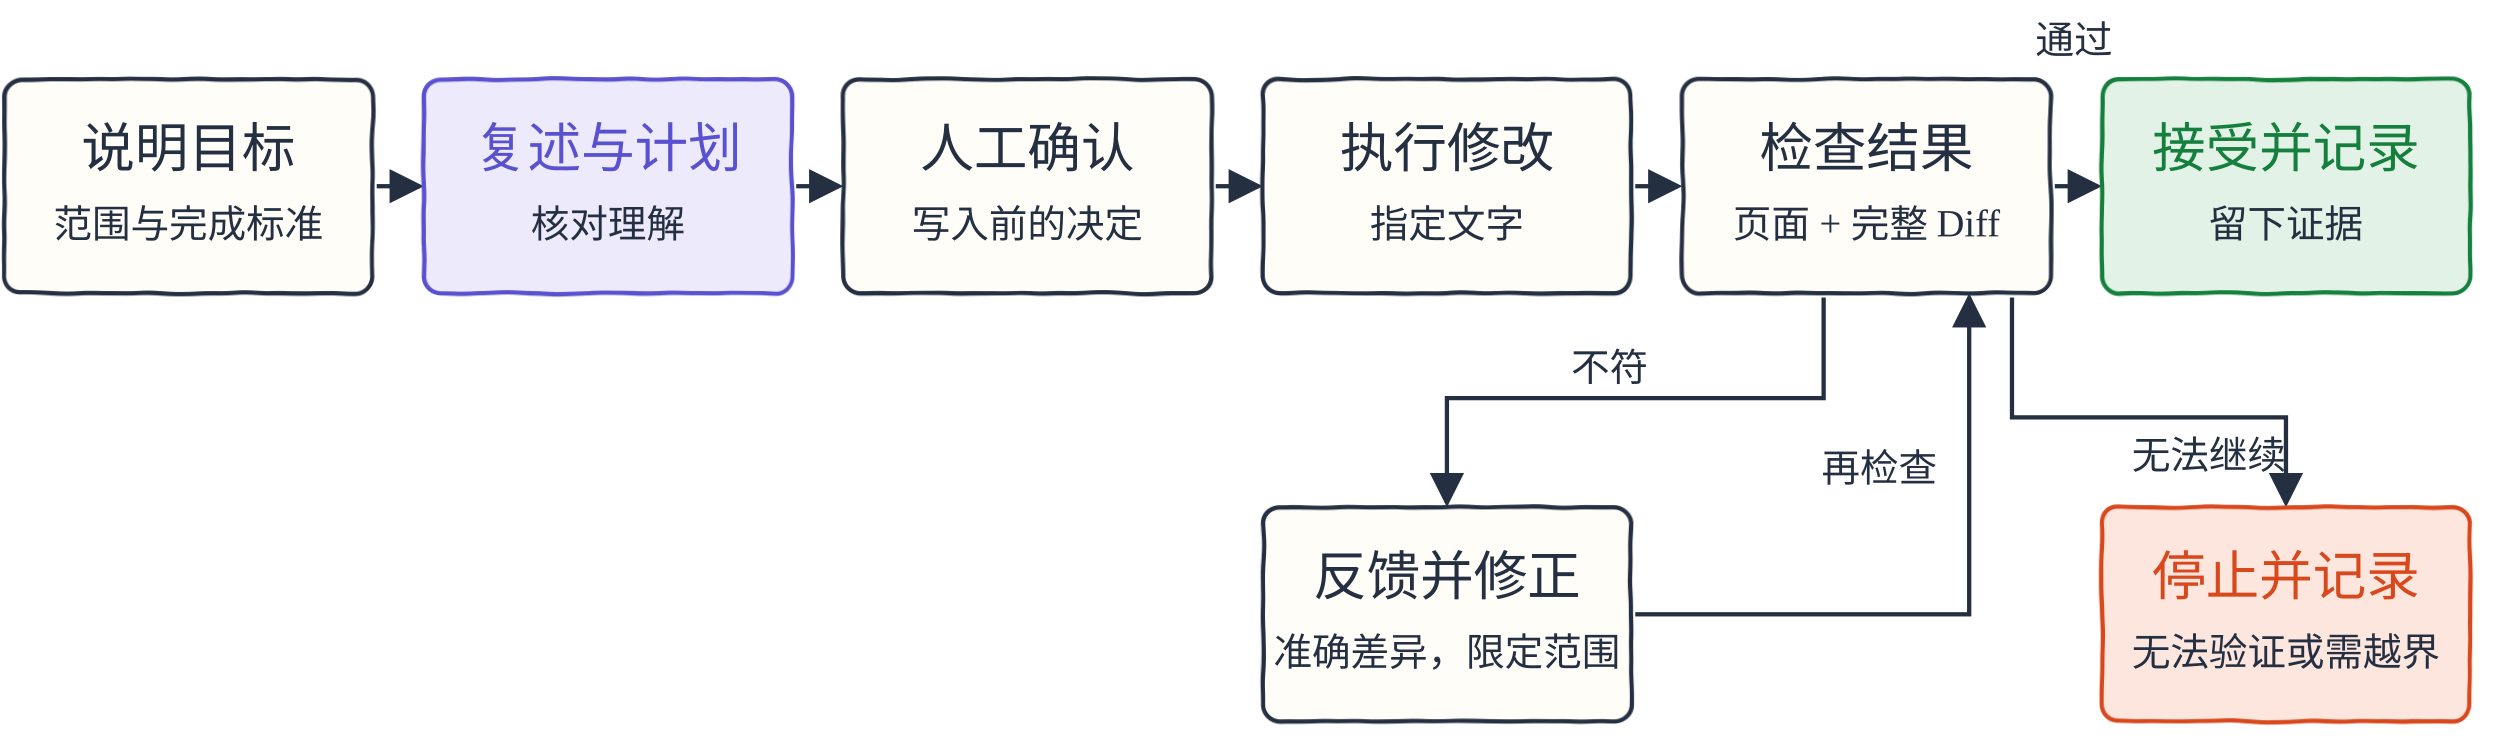
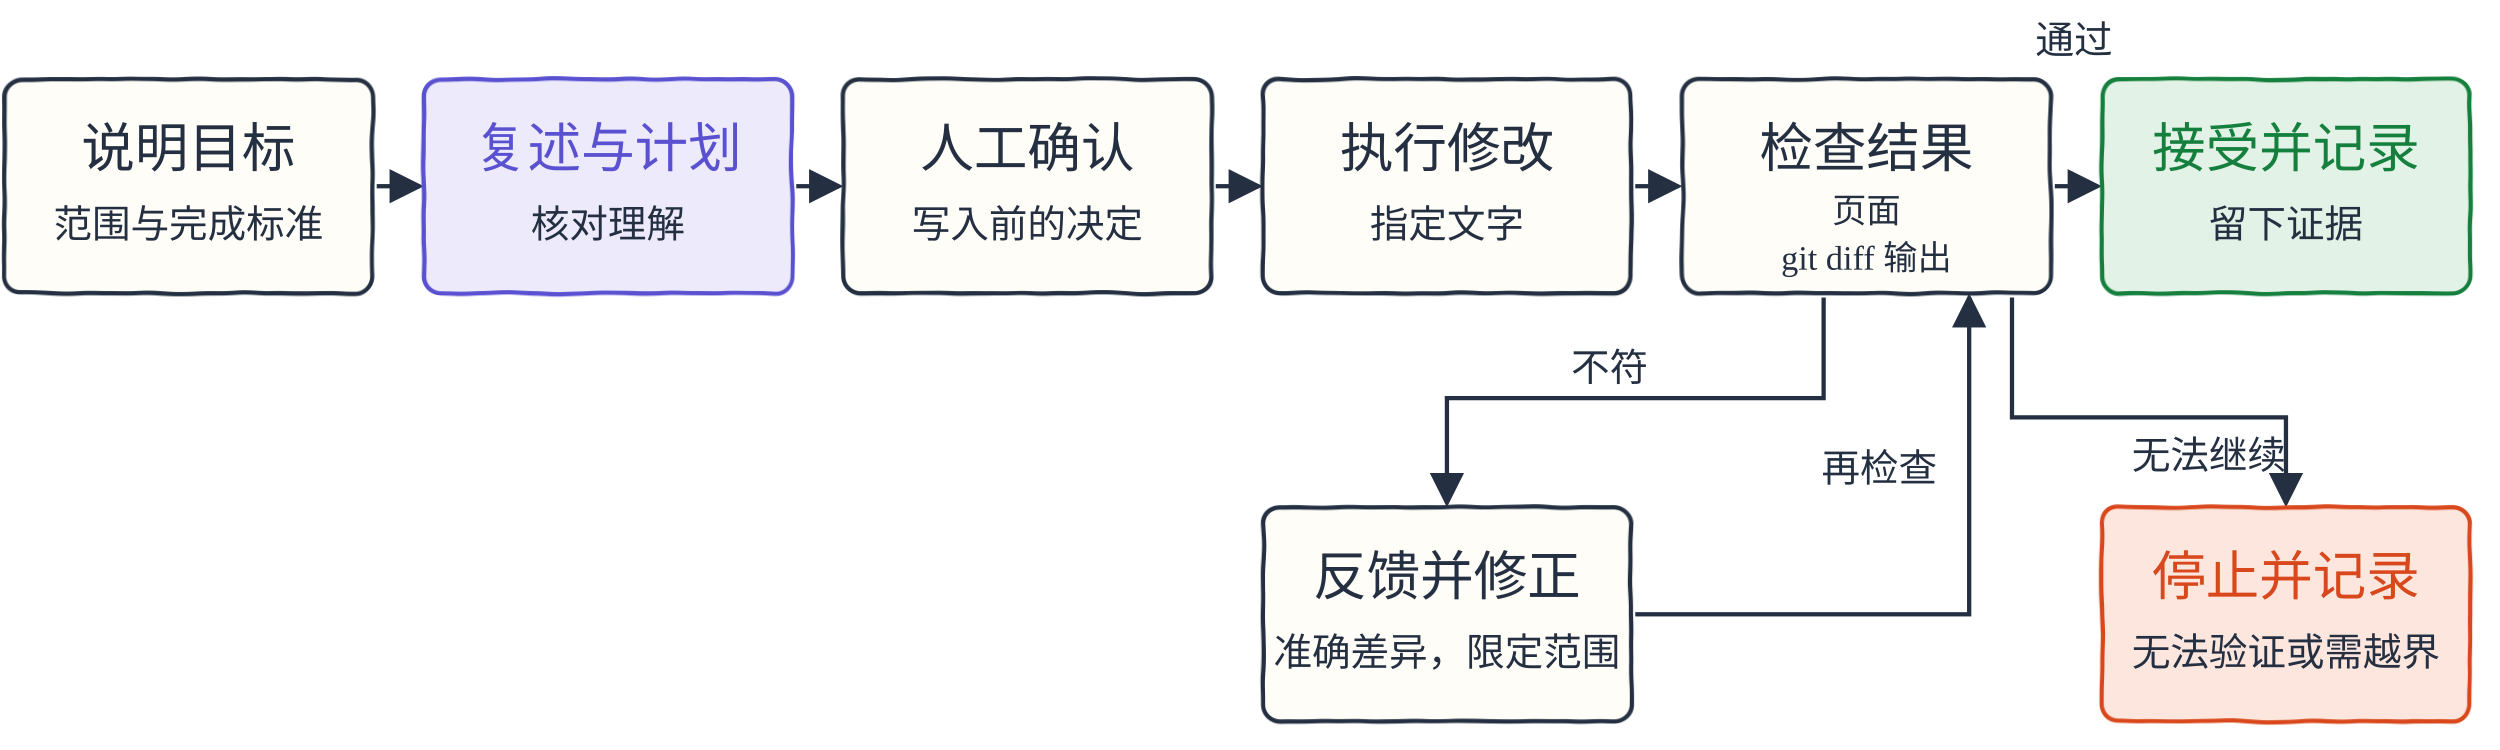
<svg xmlns="http://www.w3.org/2000/svg" class="lesson-diagram" viewBox="0 -35 1168 350" role="img" aria-labelledby="first-loop-title">
  <defs>
    <marker id="first-arrow" markerWidth="8" markerHeight="8" refX="7" refY="4" orient="auto">
      <path d="M0 0 L8 4 L0 8" fill="#243042" />
    </marker>
    <filter id="first-rough">
      <feTurbulence type="fractalNoise" baseFrequency="0.04" numOctaves="2" seed="4" />
      <feDisplacementMap in="SourceGraphic" scale="1.8" />
    </filter>
  </defs>
  <g data-edge="goal:plan" data-reveal="0">
    <path d="M176 52 H196" fill="none" stroke="#243042" stroke-width="2" marker-end="url(#first-arrow)" />
  </g>
  <g data-edge="plan:confirm" data-reveal="0">
    <path d="M372 52 H392" fill="none" stroke="#243042" stroke-width="2" marker-end="url(#first-arrow)" />
  </g>
  <g data-edge="confirm:edit" data-reveal="0">
    <path d="M568 52 H588" fill="none" stroke="#243042" stroke-width="2" marker-end="url(#first-arrow)" />
  </g>
  <g data-edge="edit:check" data-reveal="1">
    <path d="M764 52 H784" fill="none" stroke="#243042" stroke-width="2" marker-end="url(#first-arrow)" />
  </g>
  <g data-edge="check:record" data-reveal="1">
    <path d="M960 52 H980" fill="none" stroke="#243042" stroke-width="2" marker-end="url(#first-arrow)" />
    <text x="969" y="-10" text-anchor="middle" font-size="18" fill="#243042">通过</text>
  </g>
  <g data-edge="check:repair" data-reveal="1">
    <path d="M852 104 V151 H676 V200" fill="none" stroke="#243042" stroke-width="2" marker-end="url(#first-arrow)" />
    <text x="752" y="143" text-anchor="middle" font-size="18" fill="#243042">不符</text>
  </g>
  <g data-edge="repair:check" data-reveal="1">
    <path d="M764 252 H920 V104" fill="none" stroke="#243042" stroke-width="2" marker-end="url(#first-arrow)" />
    <text x="878" y="190" text-anchor="middle" font-size="18" fill="#243042">再检查</text>
  </g>
  <g data-edge="check:stop" data-reveal="2">
    <path d="M940 104 V160 H1068 V200" fill="none" stroke="#243042" stroke-width="2" marker-end="url(#first-arrow)" />
    <text x="1032" y="184" text-anchor="middle" font-size="18" fill="#243042">无法继续</text>
  </g>
  <g data-node="goal" data-reveal="0">
    <rect x="2" y="2" width="172" height="100" rx="8" fill="#FFFDF7" stroke="#243042" stroke-width="2" filter="url(#first-rough)" />
    <text x="88" y="43" text-anchor="middle" font-size="25" fill="#243042" class="diagram-title">说明目标</text>
    <text x="88" y="76" text-anchor="middle" font-size="18" fill="#243042">范围与完成标准</text>
  </g>
  <g data-node="plan" data-reveal="0">
    <rect x="198" y="2" width="172" height="100" rx="8" fill="#EDEBFB" stroke="#5A51D1" stroke-width="2" filter="url(#first-rough)" />
    <text x="284" y="43" text-anchor="middle" font-size="25" fill="#5A51D1" class="diagram-title">复述与计划</text>
    <text x="284" y="76" text-anchor="middle" font-size="18" fill="#243042">核对理解</text>
  </g>
  <g data-node="confirm" data-reveal="0">
    <rect x="394" y="2" width="172" height="100" rx="8" fill="#FFFDF7" stroke="#243042" stroke-width="2" filter="url(#first-rough)" />
    <text x="480" y="43" text-anchor="middle" font-size="25" fill="#243042" class="diagram-title">人工确认</text>
    <text x="480" y="76" text-anchor="middle" font-size="18" fill="#243042">写入前的决定</text>
  </g>
  <g data-node="edit" data-reveal="0">
    <rect x="590" y="2" width="172" height="100" rx="8" fill="#FFFDF7" stroke="#243042" stroke-width="2" filter="url(#first-rough)" />
    <text x="676" y="43" text-anchor="middle" font-size="25" fill="#243042" class="diagram-title">执行修改</text>
    <text x="676" y="76" text-anchor="middle" font-size="18" fill="#243042">指定文字</text>
  </g>
  <g data-node="check" data-reveal="1">
    <rect x="786" y="2" width="172" height="100" rx="8" fill="#FFFDF7" stroke="#243042" stroke-width="2" filter="url(#first-rough)" />
    <text x="872" y="43" text-anchor="middle" font-size="25" fill="#243042" class="diagram-title">检查结果</text>
-     <text x="872" y="76" text-anchor="middle" font-size="18" fill="#243042">页面 + 完整 Diff</text>
+     <text x="872" y="69" text-anchor="middle" font-size="16" fill="#243042">页面</text>
+     <text x="872" y="91" text-anchor="middle" font-size="16" fill="#243042">git diff 输出</text>
  </g>
  <g data-node="record" data-reveal="1">
    <rect x="982" y="2" width="172" height="100" rx="8" fill="#E3F2E6" stroke="#15803D" stroke-width="2" filter="url(#first-rough)" />
    <text x="1068" y="43" text-anchor="middle" font-size="25" fill="#15803D" class="diagram-title">接受并记录</text>
    <text x="1068" y="76" text-anchor="middle" font-size="18" fill="#243042">留下证据</text>
  </g>
  <g data-node="repair" data-reveal="1">
    <rect x="590" y="202" width="172" height="100" rx="8" fill="#FFFDF7" stroke="#243042" stroke-width="2" filter="url(#first-rough)" />
    <text x="676" y="243" text-anchor="middle" font-size="25" fill="#243042" class="diagram-title">反馈并修正</text>
    <text x="676" y="276" text-anchor="middle" font-size="18" fill="#243042">准确差异，限定范围</text>
  </g>
  <g data-node="stop" data-reveal="2">
    <rect x="982" y="202" width="172" height="100" rx="8" fill="#FCE6DD" stroke="#D9481C" stroke-width="2" filter="url(#first-rough)" />
    <text x="1068" y="243" text-anchor="middle" font-size="25" fill="#D9481C" class="diagram-title">停止并记录</text>
    <text x="1068" y="276" text-anchor="middle" font-size="18" fill="#243042">无法验证或需越界</text>
  </g>
</svg>
